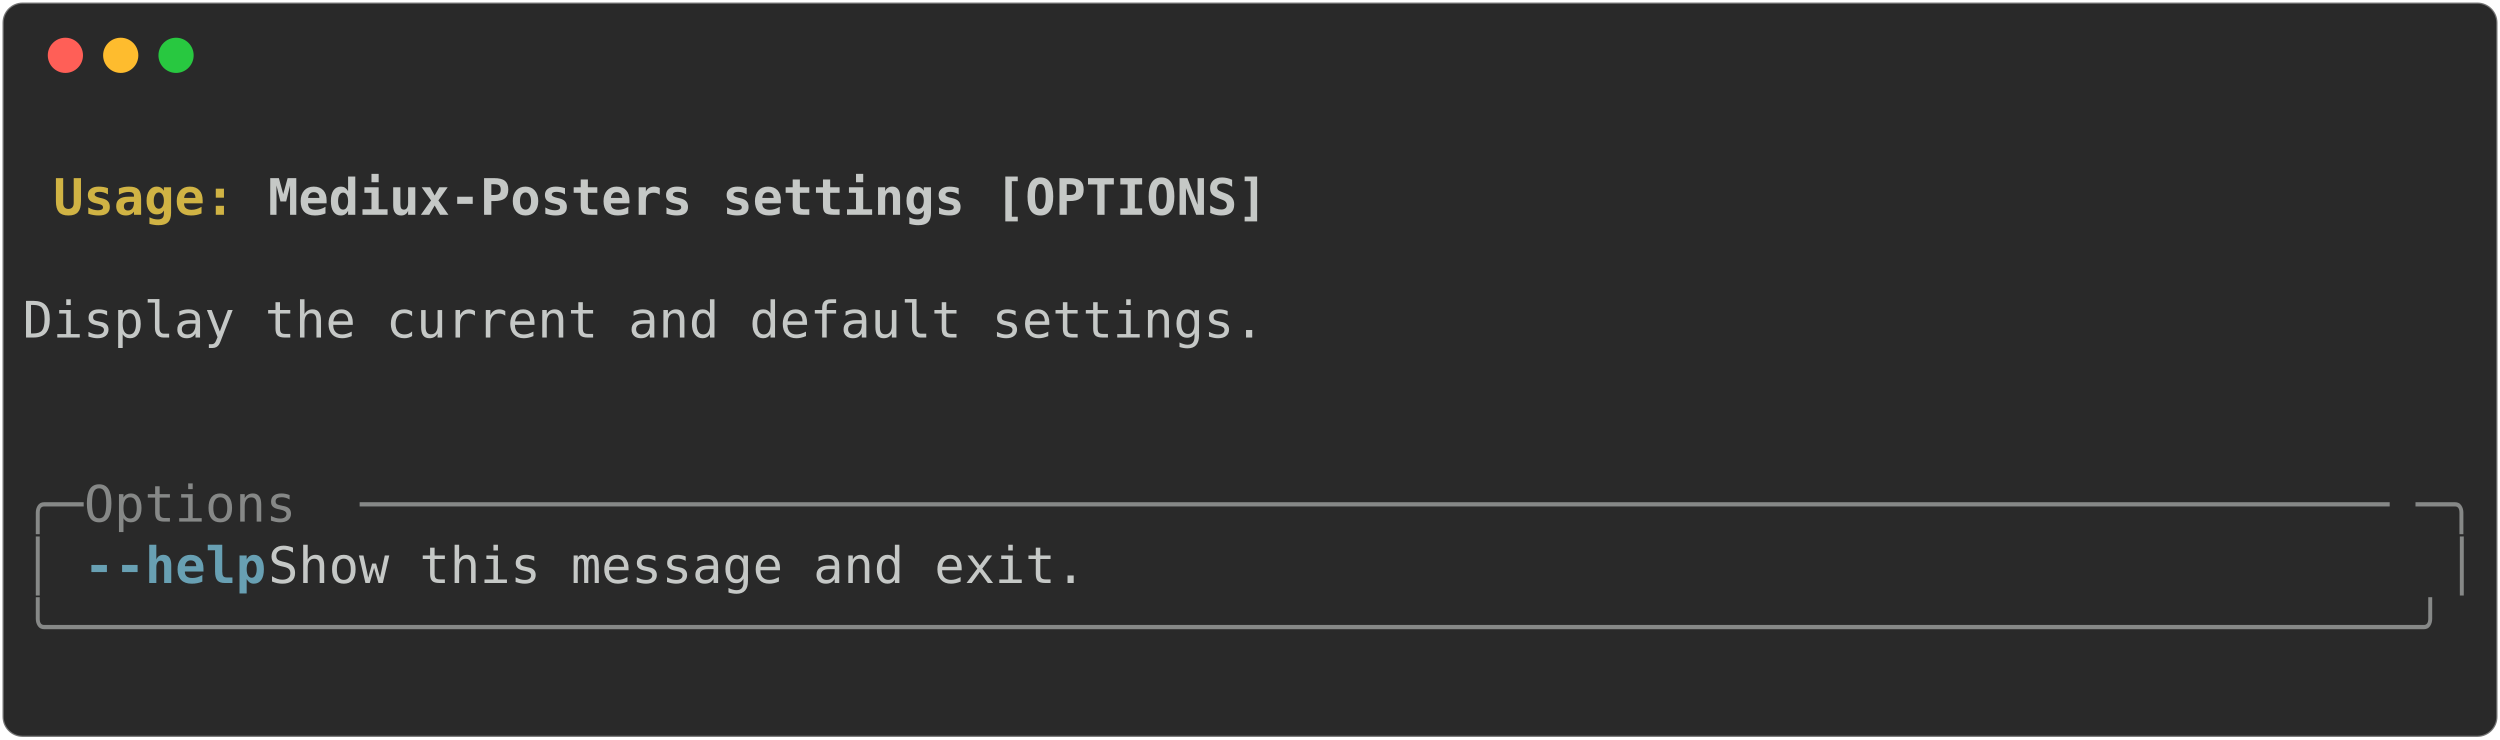
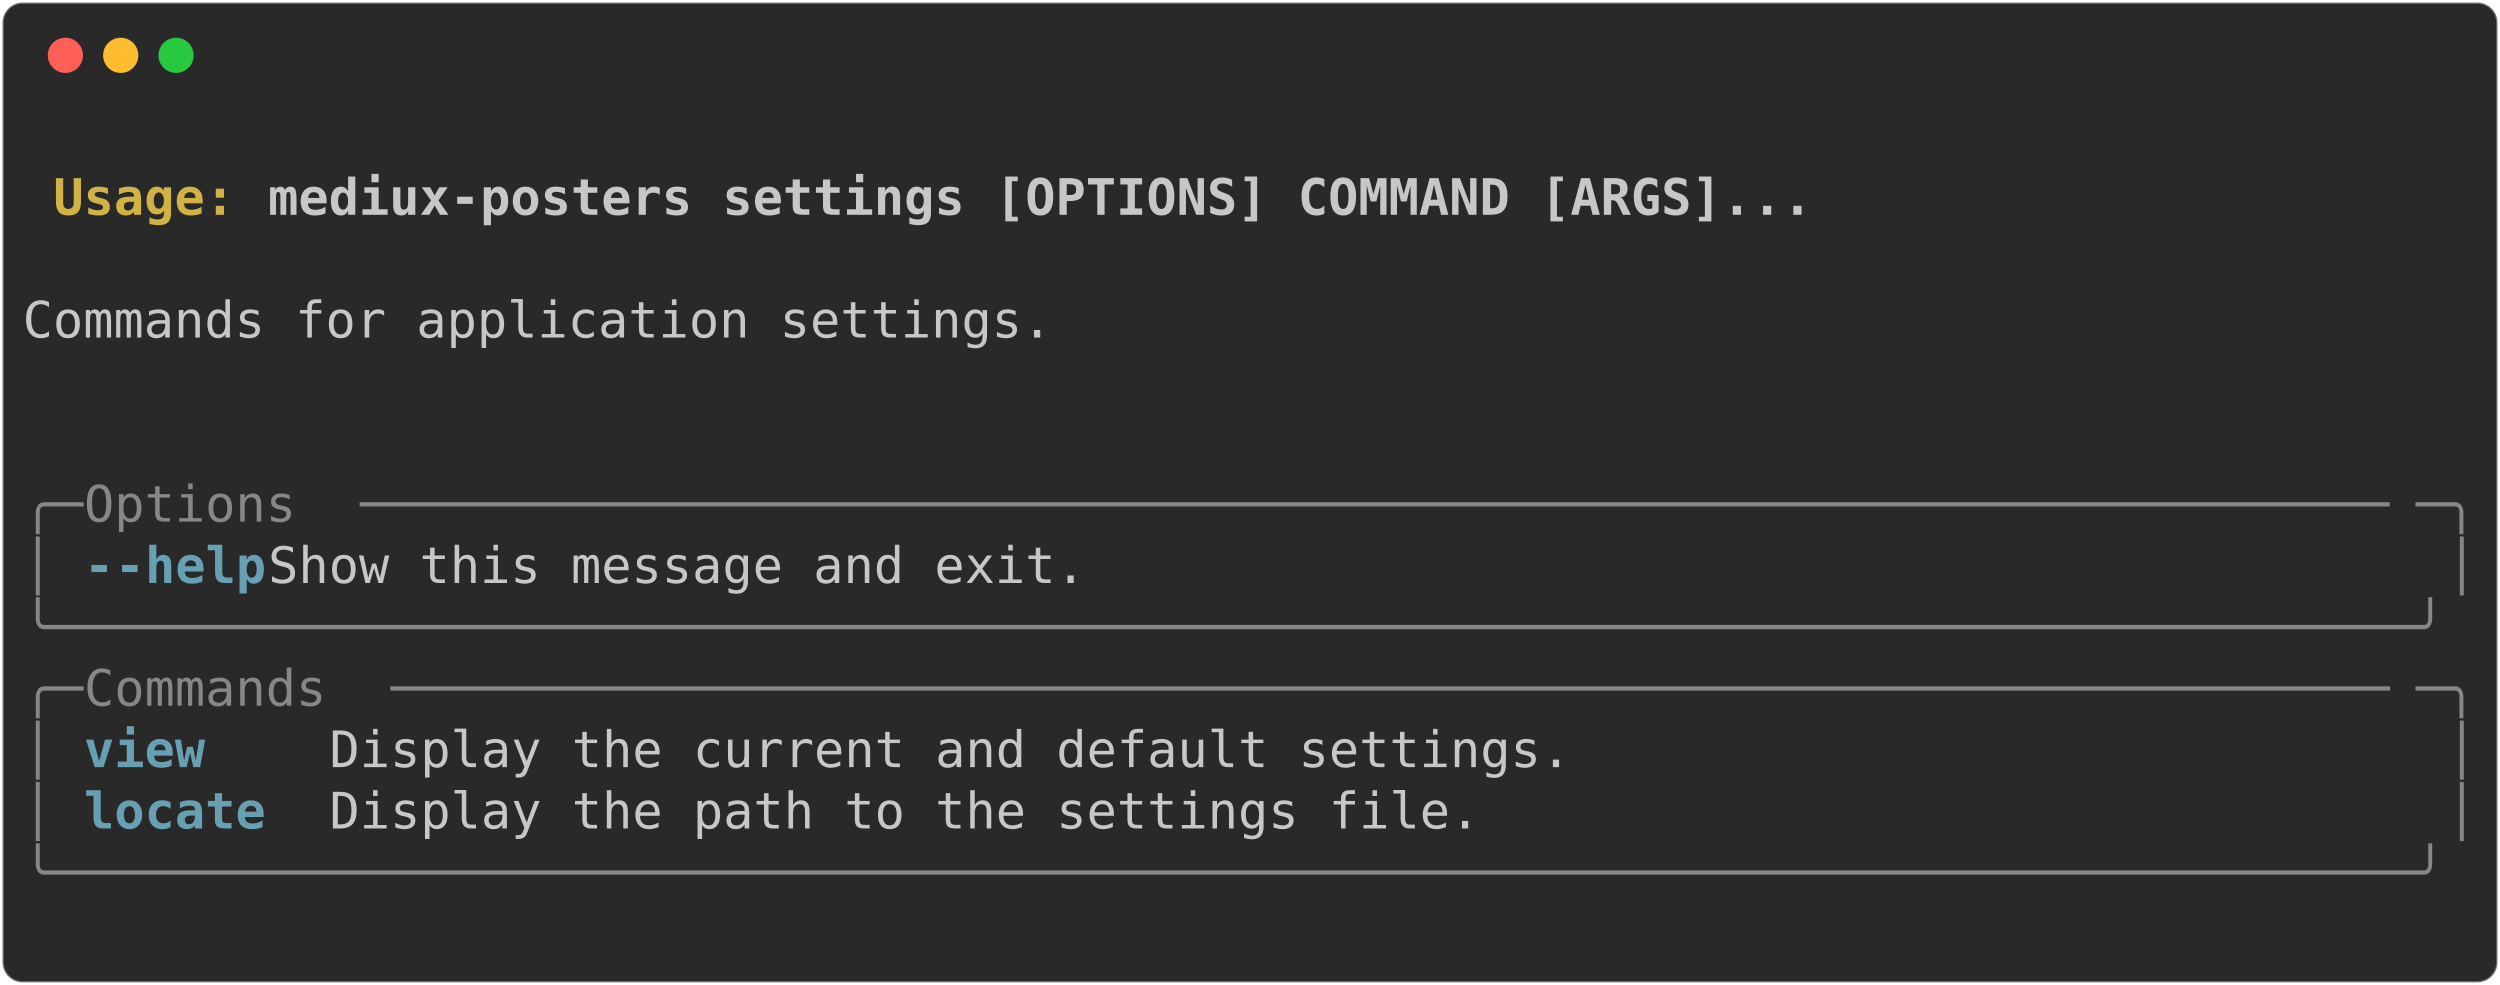
- <svg xmlns="http://www.w3.org/2000/svg" class="rich-terminal" viewBox="0 0 994 294.0">
+ <svg xmlns="http://www.w3.org/2000/svg" class="rich-terminal" viewBox="0 0 994 391.6">
  <style>

    @font-face {
        font-family: "Fira Code";
        src: local("FiraCode-Regular"),
                url("https://cdnjs.cloudflare.com/ajax/libs/firacode/6.2.0/woff2/FiraCode-Regular.woff2") format("woff2"),
                url("https://cdnjs.cloudflare.com/ajax/libs/firacode/6.2.0/woff/FiraCode-Regular.woff") format("woff");
        font-style: normal;
        font-weight: 400;
    }
    @font-face {
        font-family: "Fira Code";
        src: local("FiraCode-Bold"),
                url("https://cdnjs.cloudflare.com/ajax/libs/firacode/6.2.0/woff2/FiraCode-Bold.woff2") format("woff2"),
                url("https://cdnjs.cloudflare.com/ajax/libs/firacode/6.2.0/woff/FiraCode-Bold.woff") format("woff");
        font-style: bold;
        font-weight: 700;
    }

-     .terminal-3029115286-matrix {
+     .terminal-3395741779-matrix {
        font-family: Fira Code, monospace;
        font-size: 20px;
        line-height: 24.4px;
        font-variant-east-asian: full-width;
    }

-     .terminal-3029115286-title {
+     .terminal-3395741779-title {
        font-size: 18px;
        font-weight: bold;
        font-family: arial;
    }

-     .terminal-3029115286-r1 { fill: #c5c8c6;font-weight: bold }
- .terminal-3029115286-r2 { fill: #c5c8c6 }
- .terminal-3029115286-r3 { fill: #d0b344;font-weight: bold }
- .terminal-3029115286-r4 { fill: #868887 }
- .terminal-3029115286-r5 { fill: #68a0b3;font-weight: bold }
+     .terminal-3395741779-r1 { fill: #c5c8c6;font-weight: bold }
+ .terminal-3395741779-r2 { fill: #c5c8c6 }
+ .terminal-3395741779-r3 { fill: #d0b344;font-weight: bold }
+ .terminal-3395741779-r4 { fill: #868887 }
+ .terminal-3395741779-r5 { fill: #68a0b3;font-weight: bold }
    </style>
  <defs>
-     <clipPath id="terminal-3029115286-clip-terminal">
-       <rect x="0" y="0" width="975.0" height="243.0" />
+     <clipPath id="terminal-3395741779-clip-terminal">
+       <rect x="0" y="0" width="975.0" height="340.6" />
    </clipPath>
-     <clipPath id="terminal-3029115286-line-0">
+     <clipPath id="terminal-3395741779-line-0">
      <rect x="0" y="1.5" width="976" height="24.65" />
    </clipPath>
-     <clipPath id="terminal-3029115286-line-1">
+     <clipPath id="terminal-3395741779-line-1">
      <rect x="0" y="25.9" width="976" height="24.65" />
    </clipPath>
-     <clipPath id="terminal-3029115286-line-2">
+     <clipPath id="terminal-3395741779-line-2">
      <rect x="0" y="50.3" width="976" height="24.65" />
    </clipPath>
-     <clipPath id="terminal-3029115286-line-3">
+     <clipPath id="terminal-3395741779-line-3">
      <rect x="0" y="74.7" width="976" height="24.65" />
    </clipPath>
-     <clipPath id="terminal-3029115286-line-4">
+     <clipPath id="terminal-3395741779-line-4">
      <rect x="0" y="99.1" width="976" height="24.65" />
    </clipPath>
-     <clipPath id="terminal-3029115286-line-5">
+     <clipPath id="terminal-3395741779-line-5">
      <rect x="0" y="123.5" width="976" height="24.65" />
    </clipPath>
-     <clipPath id="terminal-3029115286-line-6">
+     <clipPath id="terminal-3395741779-line-6">
      <rect x="0" y="147.9" width="976" height="24.65" />
    </clipPath>
-     <clipPath id="terminal-3029115286-line-7">
+     <clipPath id="terminal-3395741779-line-7">
      <rect x="0" y="172.3" width="976" height="24.65" />
    </clipPath>
-     <clipPath id="terminal-3029115286-line-8">
+     <clipPath id="terminal-3395741779-line-8">
      <rect x="0" y="196.7" width="976" height="24.65" />
    </clipPath>
+     <clipPath id="terminal-3395741779-line-9">
+       <rect x="0" y="221.1" width="976" height="24.65" />
+     </clipPath>
+     <clipPath id="terminal-3395741779-line-10">
+       <rect x="0" y="245.5" width="976" height="24.65" />
+     </clipPath>
+     <clipPath id="terminal-3395741779-line-11">
+       <rect x="0" y="269.9" width="976" height="24.65" />
+     </clipPath>
+     <clipPath id="terminal-3395741779-line-12">
+       <rect x="0" y="294.3" width="976" height="24.65" />
+     </clipPath>
  </defs>
-   <rect fill="#292929" stroke="rgba(255,255,255,0.35)" stroke-width="1" x="1" y="1" width="992" height="292" rx="8" />
+   <rect fill="#292929" stroke="rgba(255,255,255,0.35)" stroke-width="1" x="1" y="1" width="992" height="389.6" rx="8" />
  <g transform="translate(26,22)">
    <circle cx="0" cy="0" r="7" fill="#ff5f57" />
    <circle cx="22" cy="0" r="7" fill="#febc2e" />
    <circle cx="44" cy="0" r="7" fill="#28c840" />
  </g>
-   <g transform="translate(9, 41)" clip-path="url(#terminal-3029115286-clip-terminal)">
-     <g class="terminal-3029115286-matrix">
-       <text class="terminal-3029115286-r2" x="976" y="20" textLength="12.2" clip-path="url(#terminal-3029115286-line-0)">
+   <g transform="translate(9, 41)" clip-path="url(#terminal-3395741779-clip-terminal)">
+     <g class="terminal-3395741779-matrix">
+       <text class="terminal-3395741779-r2" x="976" y="20" textLength="12.2" clip-path="url(#terminal-3395741779-line-0)">
</text>
-       <text class="terminal-3029115286-r3" x="12.2" y="44.4" textLength="85.4" clip-path="url(#terminal-3029115286-line-1)">Usage: </text>
-       <text class="terminal-3029115286-r1" x="97.6" y="44.4" textLength="402.6" clip-path="url(#terminal-3029115286-line-1)">Mediux-Posters settings [OPTIONS]</text>
-       <text class="terminal-3029115286-r2" x="976" y="44.4" textLength="12.2" clip-path="url(#terminal-3029115286-line-1)">
+       <text class="terminal-3395741779-r3" x="12.2" y="44.4" textLength="85.4" clip-path="url(#terminal-3395741779-line-1)">Usage: </text>
+       <text class="terminal-3395741779-r1" x="97.6" y="44.4" textLength="622.2" clip-path="url(#terminal-3395741779-line-1)">mediux-posters settings [OPTIONS] COMMAND [ARGS]...</text>
+       <text class="terminal-3395741779-r2" x="976" y="44.4" textLength="12.2" clip-path="url(#terminal-3395741779-line-1)">
</text>
-       <text class="terminal-3029115286-r2" x="976" y="68.8" textLength="12.2" clip-path="url(#terminal-3029115286-line-2)">
+       <text class="terminal-3395741779-r2" x="976" y="68.8" textLength="12.2" clip-path="url(#terminal-3395741779-line-2)">
</text>
-       <text class="terminal-3029115286-r2" x="0" y="93.2" textLength="976" clip-path="url(#terminal-3029115286-line-3)"> Display the current and default settings.                                      </text>
-       <text class="terminal-3029115286-r2" x="976" y="93.2" textLength="12.2" clip-path="url(#terminal-3029115286-line-3)">
+       <text class="terminal-3395741779-r2" x="0" y="93.2" textLength="976" clip-path="url(#terminal-3395741779-line-3)"> Commands for application settings.                                             </text>
+       <text class="terminal-3395741779-r2" x="976" y="93.2" textLength="12.2" clip-path="url(#terminal-3395741779-line-3)">
</text>
-       <text class="terminal-3029115286-r2" x="976" y="117.6" textLength="12.2" clip-path="url(#terminal-3029115286-line-4)">
+       <text class="terminal-3395741779-r2" x="976" y="117.6" textLength="12.2" clip-path="url(#terminal-3395741779-line-4)">
</text>
-       <text class="terminal-3029115286-r2" x="976" y="142" textLength="12.2" clip-path="url(#terminal-3029115286-line-5)">
+       <text class="terminal-3395741779-r2" x="976" y="142" textLength="12.2" clip-path="url(#terminal-3395741779-line-5)">
</text>
-       <text class="terminal-3029115286-r4" x="0" y="166.4" textLength="24.4" clip-path="url(#terminal-3029115286-line-6)">╭─</text>
-       <text class="terminal-3029115286-r4" x="24.4" y="166.4" textLength="109.8" clip-path="url(#terminal-3029115286-line-6)"> Options </text>
-       <text class="terminal-3029115286-r4" x="134.2" y="166.4" textLength="817.4" clip-path="url(#terminal-3029115286-line-6)">───────────────────────────────────────────────────────────────────</text>
-       <text class="terminal-3029115286-r4" x="951.6" y="166.4" textLength="24.4" clip-path="url(#terminal-3029115286-line-6)">─╮</text>
-       <text class="terminal-3029115286-r2" x="976" y="166.4" textLength="12.2" clip-path="url(#terminal-3029115286-line-6)">
+       <text class="terminal-3395741779-r4" x="0" y="166.4" textLength="24.4" clip-path="url(#terminal-3395741779-line-6)">╭─</text>
+       <text class="terminal-3395741779-r4" x="24.4" y="166.4" textLength="109.8" clip-path="url(#terminal-3395741779-line-6)"> Options </text>
+       <text class="terminal-3395741779-r4" x="134.2" y="166.4" textLength="817.4" clip-path="url(#terminal-3395741779-line-6)">───────────────────────────────────────────────────────────────────</text>
+       <text class="terminal-3395741779-r4" x="951.6" y="166.4" textLength="24.4" clip-path="url(#terminal-3395741779-line-6)">─╮</text>
+       <text class="terminal-3395741779-r2" x="976" y="166.4" textLength="12.2" clip-path="url(#terminal-3395741779-line-6)">
</text>
-       <text class="terminal-3029115286-r4" x="0" y="190.8" textLength="12.2" clip-path="url(#terminal-3029115286-line-7)">│</text>
-       <text class="terminal-3029115286-r5" x="24.4" y="190.8" textLength="12.2" clip-path="url(#terminal-3029115286-line-7)">-</text>
-       <text class="terminal-3029115286-r5" x="36.6" y="190.8" textLength="61" clip-path="url(#terminal-3029115286-line-7)">-help</text>
-       <text class="terminal-3029115286-r2" x="97.6" y="190.8" textLength="866.2" clip-path="url(#terminal-3029115286-line-7)">          Show this message and exit.                                  </text>
-       <text class="terminal-3029115286-r4" x="963.8" y="190.8" textLength="12.2" clip-path="url(#terminal-3029115286-line-7)">│</text>
-       <text class="terminal-3029115286-r2" x="976" y="190.8" textLength="12.2" clip-path="url(#terminal-3029115286-line-7)">
+       <text class="terminal-3395741779-r4" x="0" y="190.8" textLength="12.2" clip-path="url(#terminal-3395741779-line-7)">│</text>
+       <text class="terminal-3395741779-r5" x="24.4" y="190.8" textLength="12.2" clip-path="url(#terminal-3395741779-line-7)">-</text>
+       <text class="terminal-3395741779-r5" x="36.6" y="190.8" textLength="61" clip-path="url(#terminal-3395741779-line-7)">-help</text>
+       <text class="terminal-3395741779-r2" x="97.6" y="190.8" textLength="866.2" clip-path="url(#terminal-3395741779-line-7)">          Show this message and exit.                                  </text>
+       <text class="terminal-3395741779-r4" x="963.8" y="190.8" textLength="12.2" clip-path="url(#terminal-3395741779-line-7)">│</text>
+       <text class="terminal-3395741779-r2" x="976" y="190.8" textLength="12.2" clip-path="url(#terminal-3395741779-line-7)">
</text>
-       <text class="terminal-3029115286-r4" x="0" y="215.2" textLength="976" clip-path="url(#terminal-3029115286-line-8)">╰──────────────────────────────────────────────────────────────────────────────╯</text>
-       <text class="terminal-3029115286-r2" x="976" y="215.2" textLength="12.2" clip-path="url(#terminal-3029115286-line-8)">
+       <text class="terminal-3395741779-r4" x="0" y="215.2" textLength="976" clip-path="url(#terminal-3395741779-line-8)">╰──────────────────────────────────────────────────────────────────────────────╯</text>
+       <text class="terminal-3395741779-r2" x="976" y="215.2" textLength="12.2" clip-path="url(#terminal-3395741779-line-8)">
</text>
-       <text class="terminal-3029115286-r2" x="976" y="239.6" textLength="12.2" clip-path="url(#terminal-3029115286-line-9)">
+       <text class="terminal-3395741779-r4" x="0" y="239.6" textLength="24.4" clip-path="url(#terminal-3395741779-line-9)">╭─</text>
+       <text class="terminal-3395741779-r4" x="24.4" y="239.6" textLength="122" clip-path="url(#terminal-3395741779-line-9)"> Commands </text>
+       <text class="terminal-3395741779-r4" x="146.4" y="239.6" textLength="805.2" clip-path="url(#terminal-3395741779-line-9)">──────────────────────────────────────────────────────────────────</text>
+       <text class="terminal-3395741779-r4" x="951.6" y="239.6" textLength="24.4" clip-path="url(#terminal-3395741779-line-9)">─╮</text>
+       <text class="terminal-3395741779-r2" x="976" y="239.6" textLength="12.2" clip-path="url(#terminal-3395741779-line-9)">
+ </text>
+       <text class="terminal-3395741779-r4" x="0" y="264" textLength="12.2" clip-path="url(#terminal-3395741779-line-10)">│</text>
+       <text class="terminal-3395741779-r5" x="24.4" y="264" textLength="85.4" clip-path="url(#terminal-3395741779-line-10)">view   </text>
+       <text class="terminal-3395741779-r2" x="122" y="264" textLength="841.8" clip-path="url(#terminal-3395741779-line-10)"> Display the current and default settings.                           </text>
+       <text class="terminal-3395741779-r4" x="963.8" y="264" textLength="12.2" clip-path="url(#terminal-3395741779-line-10)">│</text>
+       <text class="terminal-3395741779-r2" x="976" y="264" textLength="12.2" clip-path="url(#terminal-3395741779-line-10)">
+ </text>
+       <text class="terminal-3395741779-r4" x="0" y="288.4" textLength="12.2" clip-path="url(#terminal-3395741779-line-11)">│</text>
+       <text class="terminal-3395741779-r5" x="24.4" y="288.4" textLength="85.4" clip-path="url(#terminal-3395741779-line-11)">locate </text>
+       <text class="terminal-3395741779-r2" x="122" y="288.4" textLength="841.8" clip-path="url(#terminal-3395741779-line-11)"> Display the path to the settings file.                              </text>
+       <text class="terminal-3395741779-r4" x="963.8" y="288.4" textLength="12.2" clip-path="url(#terminal-3395741779-line-11)">│</text>
+       <text class="terminal-3395741779-r2" x="976" y="288.4" textLength="12.2" clip-path="url(#terminal-3395741779-line-11)">
+ </text>
+       <text class="terminal-3395741779-r4" x="0" y="312.8" textLength="976" clip-path="url(#terminal-3395741779-line-12)">╰──────────────────────────────────────────────────────────────────────────────╯</text>
+       <text class="terminal-3395741779-r2" x="976" y="312.8" textLength="12.2" clip-path="url(#terminal-3395741779-line-12)">
+ </text>
+       <text class="terminal-3395741779-r2" x="976" y="337.2" textLength="12.2" clip-path="url(#terminal-3395741779-line-13)">
</text>
    </g>
  </g>
</svg>
